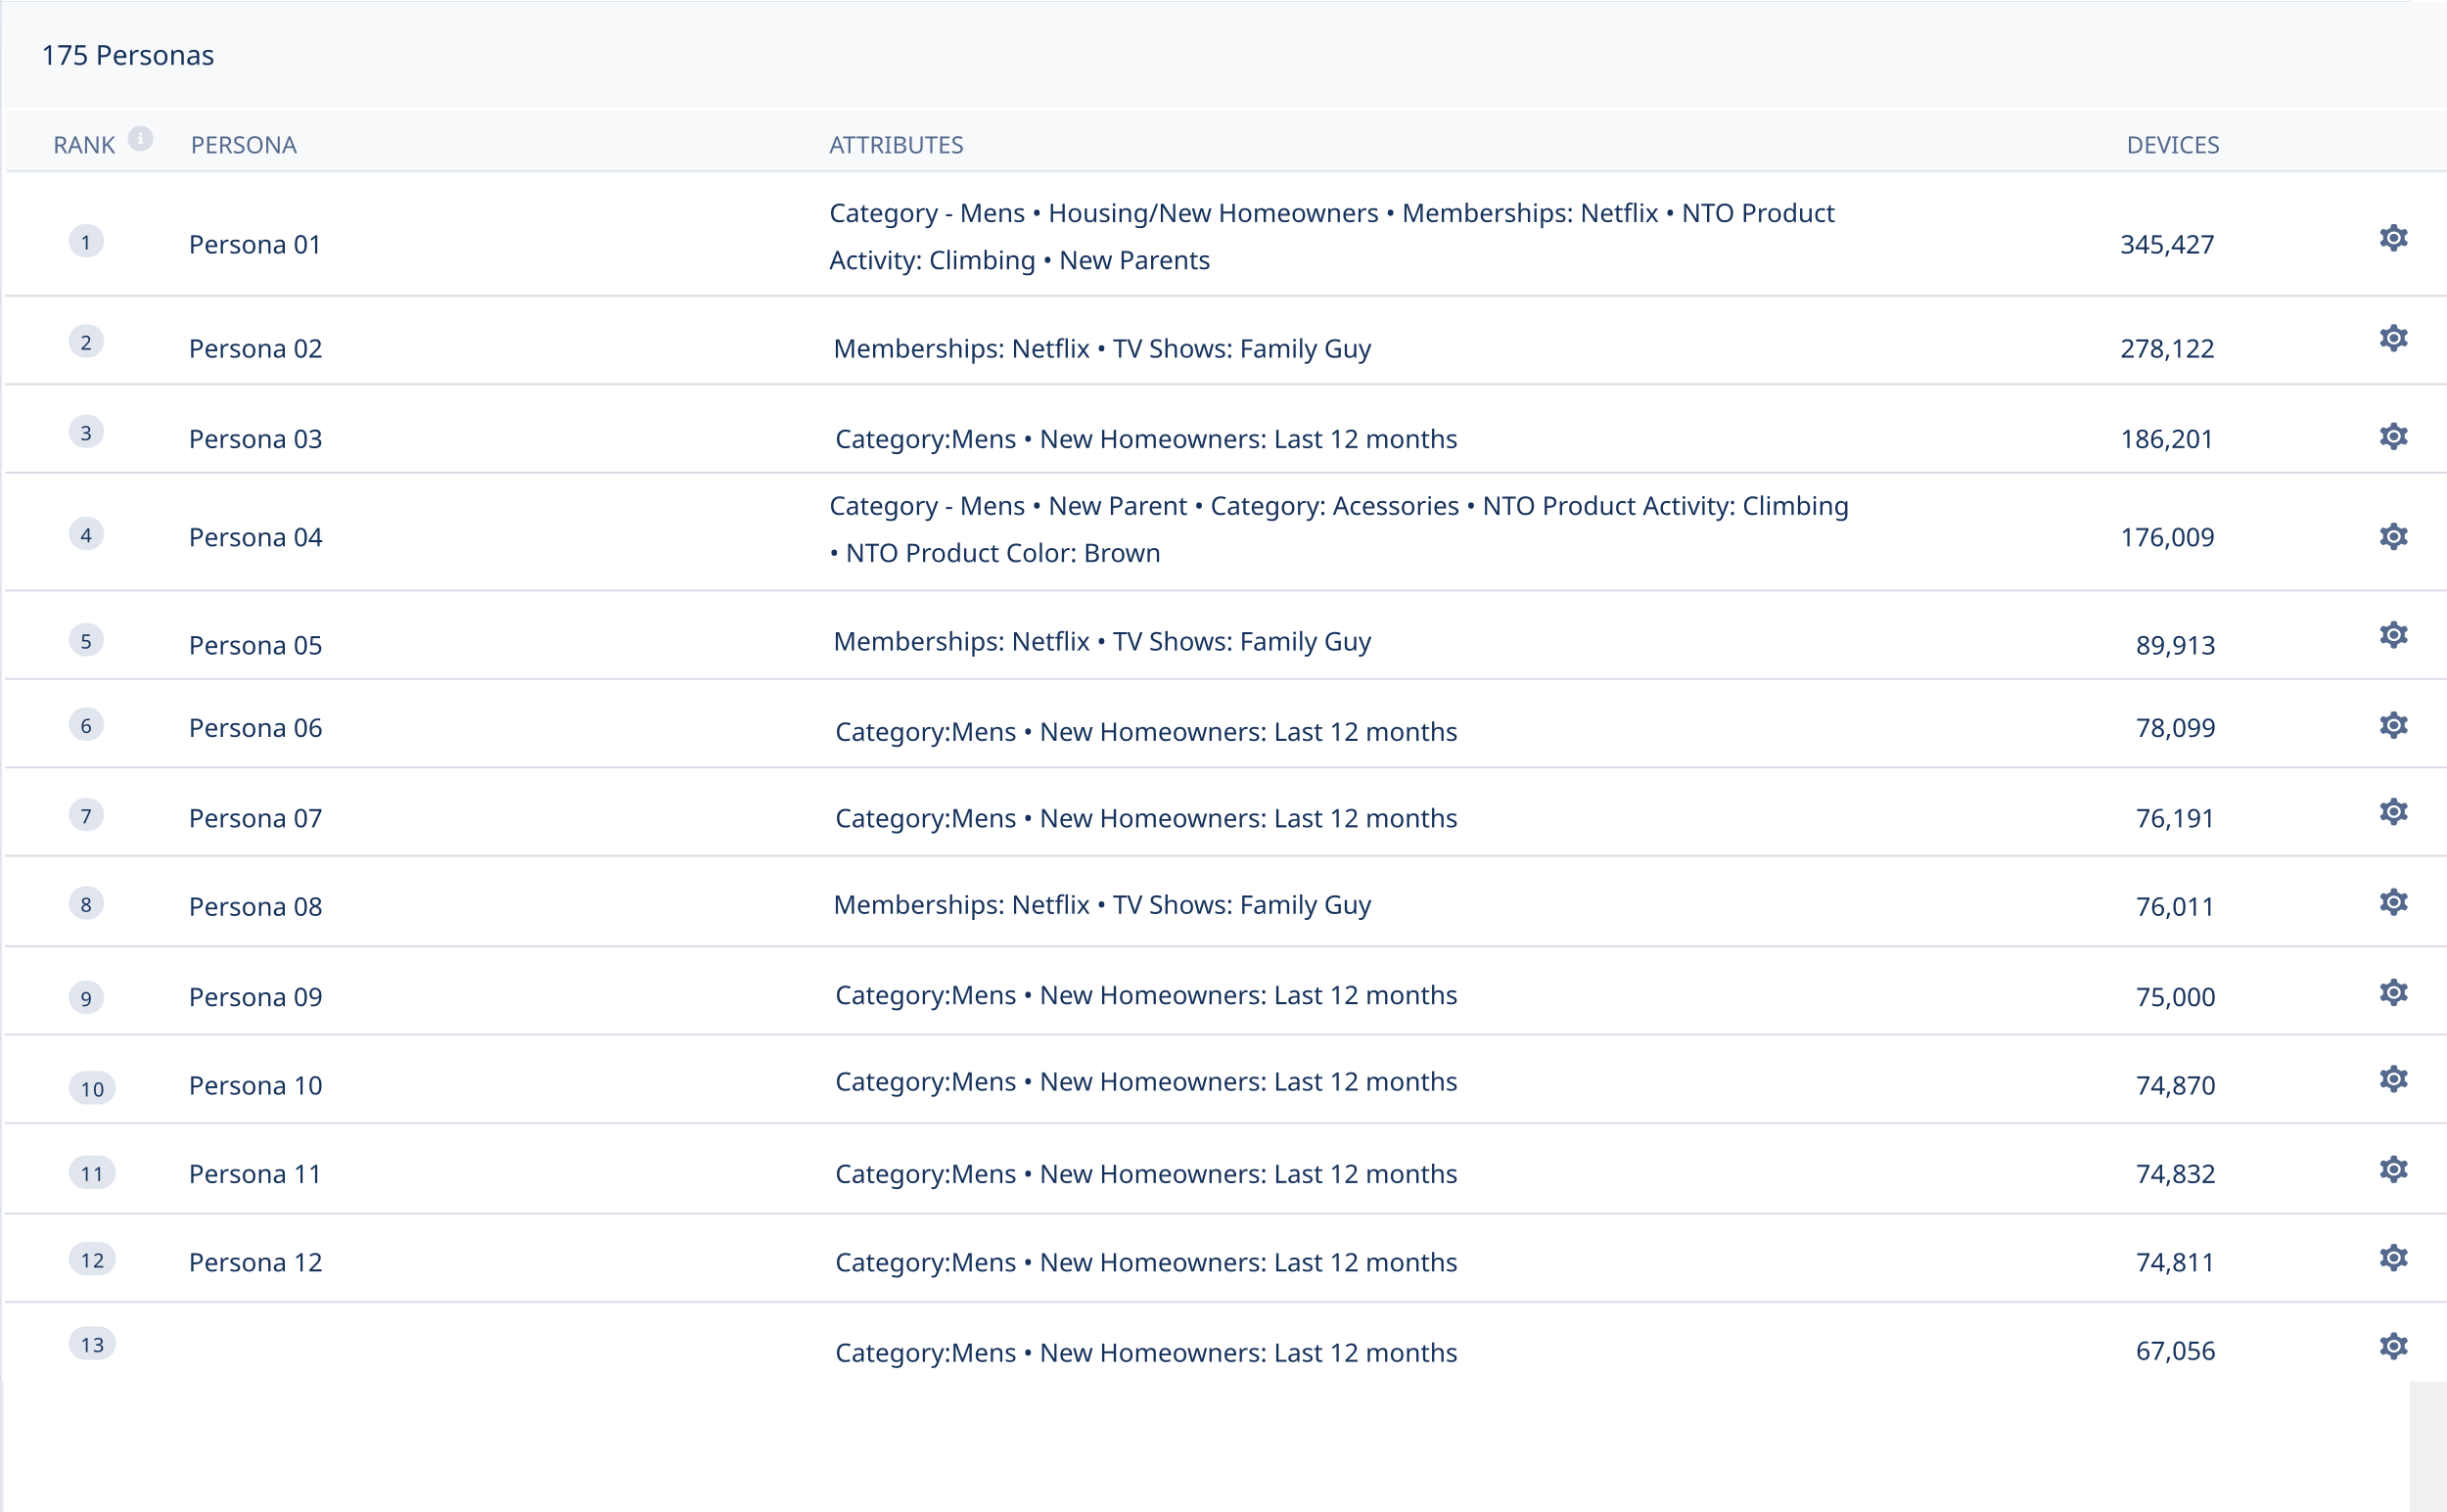
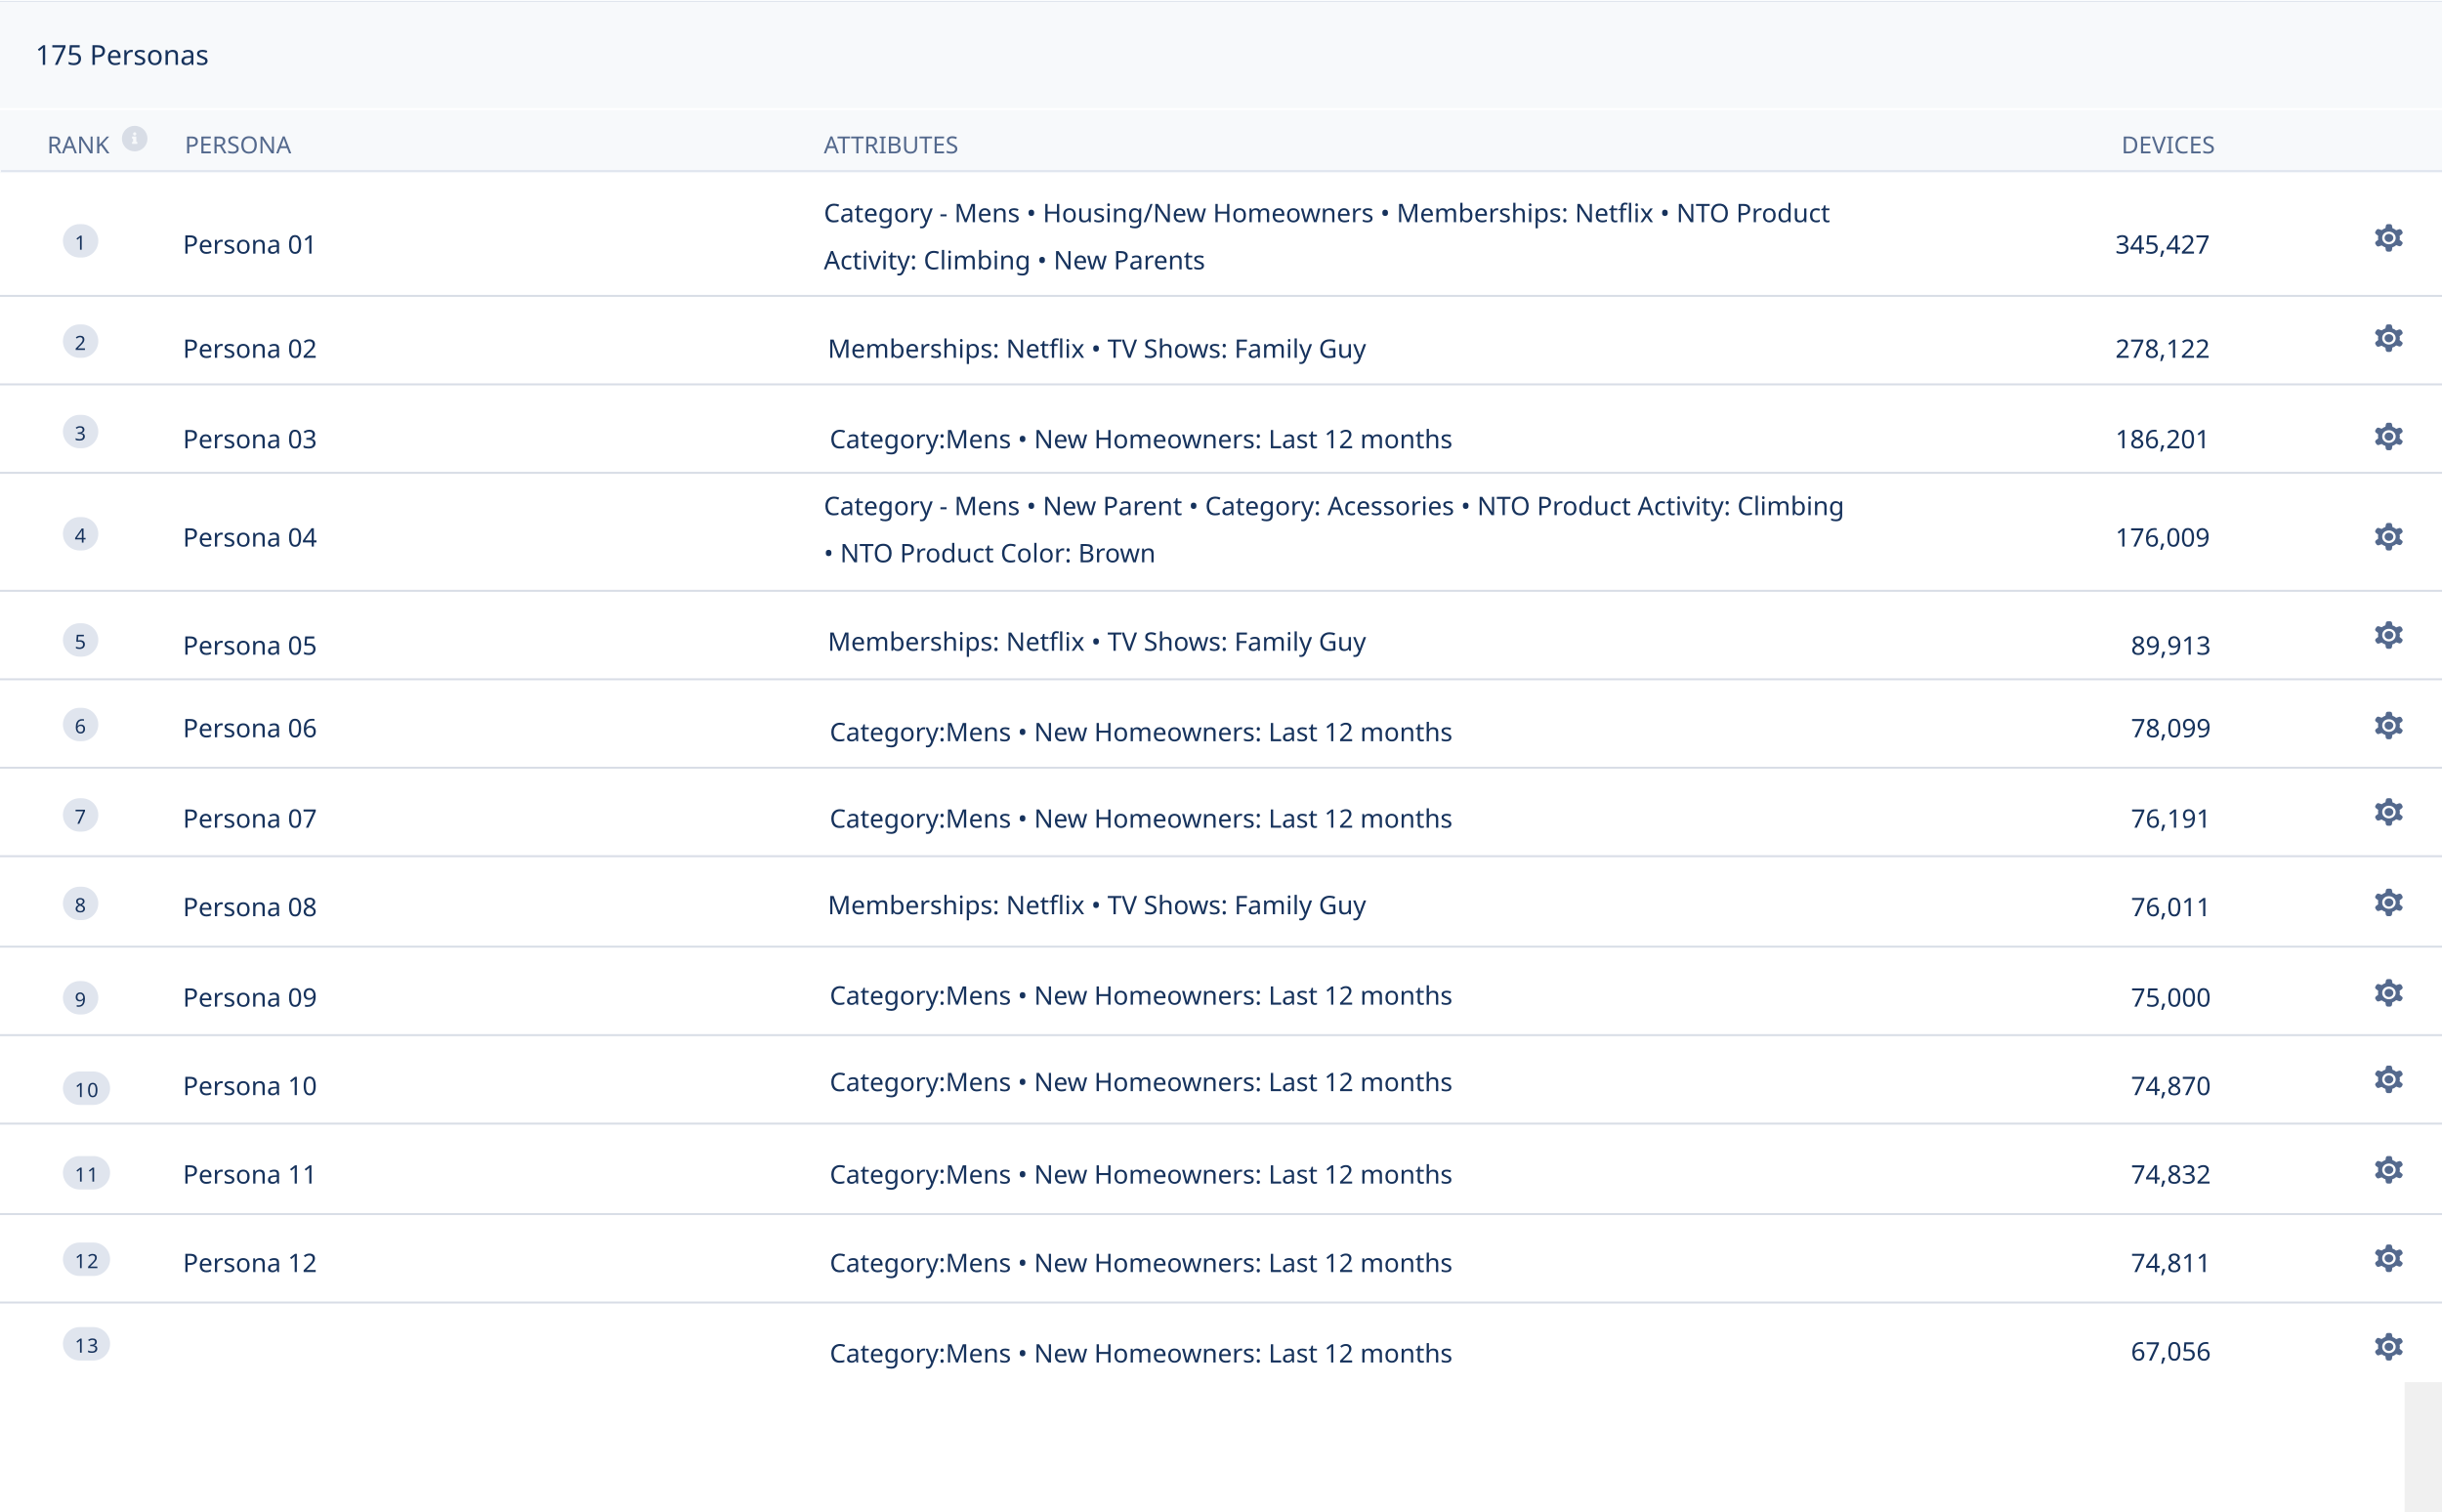
- <svg xmlns="http://www.w3.org/2000/svg" width="1245px" height="769px" viewBox="0 0 1245 769" version="1.1">
+ <svg xmlns="http://www.w3.org/2000/svg" width="1242px" height="769px" viewBox="0 0 1242 769" version="1.1">
  <defs />
  <g id="Page-1" stroke="none" stroke-width="1" fill="none" fill-rule="evenodd">
-     <g id="Summary" transform="translate(-20, -887)">
+     <g id="Summary" transform="translate(-23, -887)">
      <rect fill="#FFFFFF" x="0" y="0" width="1280" height="1590" />
      <path d="M22.5,890 L1245.216,890" id="Line" stroke="#FFFFFF" stroke-width="2" stroke-linecap="square" />
-       <path d="M20,887.934 L1246.347,887.934" id="Line-Copy-5" stroke="#E0E5EE" stroke-linecap="square" />
+       <path d="M21,887.934 L1265.347,887.934" id="Line-Copy-5" stroke="#E0E5EE" stroke-linecap="square" />
      <g id="Group-14" transform="translate(392, 899)">
        <rect id="Rectangle-18" stroke="#CCD3D9" fill="#E1E7EC" x="0.5" y="0.5" width="41" height="31" rx="4" />
        <g id="filter" transform="translate(5, 9)" fill="#63859B">
          <path d="M14.8,0.533 L1.2,0.533 C0.733,0.533 0.467,1.067 0.8,1.4 L6.8,8.4 C6.933,8.6 7.067,8.933 7.067,9.2 L7.067,13.667 C7.067,13.867 7.267,14.133 7.533,14.133 L8.467,14.133 C8.733,14.133 8.933,13.867 8.933,13.667 L8.933,9.2 C8.933,8.933 9,8.6 9.2,8.4 L15.2,1.4 C15.533,1.067 15.267,0.533 14.8,0.533 L14.8,0.533 Z" id="Shape" />
        </g>
        <text id="0" font-family="SalesforceSans-Regular, Salesforce Sans" font-size="12" font-weight="normal" fill="#7A8289">
          <tspan x="27" y="23">0</tspan>
        </text>
      </g>
      <rect id="Rectangle-16-Copy-2" fill="#FFFFFF" x="22" y="888" width="1224" height="852" />
      <path d="M1269,1037.5 L23,1037.5" id="Line" stroke="#D8DDE6" stroke-linecap="square" />
      <g id="Group" transform="translate(1231, 1052)" fill="#54698D">
        <path d="M6.985,4.964 C5.76,4.964 4.807,5.855 4.807,7 C4.807,8.145 5.76,9.1 6.985,9.1 C8.21,9.1 9.231,8.145 9.231,7 C9.231,5.855 8.21,4.964 6.985,4.964 Z M13.586,8.909 L12.429,7.955 C12.497,7.636 12.565,7.318 12.565,7 C12.565,6.682 12.497,6.3 12.429,5.982 L13.586,5.091 C13.994,4.773 14.131,4.264 13.858,3.818 L13.382,2.991 C13.178,2.736 12.838,2.545 12.429,2.545 C12.293,2.545 12.225,2.545 12.089,2.609 L10.66,3.118 C10.115,2.609 9.435,2.291 8.822,2.1 L8.55,0.7 C8.482,0.255 8.006,0 7.529,0 L6.509,0 C6.032,0 5.556,0.255 5.488,0.7 L5.216,2.036 C4.535,2.291 3.923,2.609 3.31,3.055 L1.881,2.545 C1.745,2.545 1.677,2.482 1.541,2.482 C1.2,2.482 0.86,2.673 0.656,2.991 L0.111,3.818 C-0.093,4.2 -0.025,4.709 0.384,5.027 L1.541,5.918 C1.473,6.236 1.473,6.618 1.473,6.936 C1.473,7.318 1.473,7.636 1.541,7.955 L0.384,8.845 C0.043,9.164 -0.093,9.673 0.111,10.055 L0.656,10.882 C0.86,11.2 1.2,11.391 1.541,11.391 C1.677,11.391 1.813,11.327 1.881,11.327 L3.31,10.818 C3.923,11.264 4.535,11.582 5.216,11.836 L5.42,13.236 C5.556,13.682 5.964,14 6.509,14 L7.461,14 C8.006,14 8.414,13.682 8.55,13.173 L8.754,11.773 C9.503,11.582 10.183,11.2 10.728,10.691 L12.089,11.2 C12.225,11.2 12.293,11.264 12.429,11.264 C12.838,11.264 13.178,11.073 13.382,10.818 L13.858,10.055 C14.131,9.673 13.994,9.164 13.586,8.909 L13.586,8.909 Z M6.985,10.245 C5.079,10.245 3.582,8.845 3.582,7 C3.582,5.155 5.079,3.818 6.985,3.818 C8.89,3.818 10.456,5.218 10.456,7 C10.456,8.782 8.958,10.245 6.985,10.245 L6.985,10.245 Z" id="Shape" />
      </g>
      <g id="Group-Copy-4" transform="translate(1231, 1249)" fill="#54698D">
        <path d="M6.985,4.964 C5.76,4.964 4.807,5.855 4.807,7 C4.807,8.145 5.76,9.1 6.985,9.1 C8.21,9.1 9.231,8.145 9.231,7 C9.231,5.855 8.21,4.964 6.985,4.964 Z M13.586,8.909 L12.429,7.955 C12.497,7.636 12.565,7.318 12.565,7 C12.565,6.682 12.497,6.3 12.429,5.982 L13.586,5.091 C13.994,4.773 14.131,4.264 13.858,3.818 L13.382,2.991 C13.178,2.736 12.838,2.545 12.429,2.545 C12.293,2.545 12.225,2.545 12.089,2.609 L10.66,3.118 C10.115,2.609 9.435,2.291 8.822,2.1 L8.55,0.7 C8.482,0.255 8.006,0 7.529,0 L6.509,0 C6.032,0 5.556,0.255 5.488,0.7 L5.216,2.036 C4.535,2.291 3.923,2.609 3.31,3.055 L1.881,2.545 C1.745,2.545 1.677,2.482 1.541,2.482 C1.2,2.482 0.86,2.673 0.656,2.991 L0.111,3.818 C-0.093,4.2 -0.025,4.709 0.384,5.027 L1.541,5.918 C1.473,6.236 1.473,6.618 1.473,6.936 C1.473,7.318 1.473,7.636 1.541,7.955 L0.384,8.845 C0.043,9.164 -0.093,9.673 0.111,10.055 L0.656,10.882 C0.86,11.2 1.2,11.391 1.541,11.391 C1.677,11.391 1.813,11.327 1.881,11.327 L3.31,10.818 C3.923,11.264 4.535,11.582 5.216,11.836 L5.42,13.236 C5.556,13.682 5.964,14 6.509,14 L7.461,14 C8.006,14 8.414,13.682 8.55,13.173 L8.754,11.773 C9.503,11.582 10.183,11.2 10.728,10.691 L12.089,11.2 C12.225,11.2 12.293,11.264 12.429,11.264 C12.838,11.264 13.178,11.073 13.382,10.818 L13.858,10.055 C14.131,9.673 13.994,9.164 13.586,8.909 L13.586,8.909 Z M6.985,10.245 C5.079,10.245 3.582,8.845 3.582,7 C3.582,5.155 5.079,3.818 6.985,3.818 C8.89,3.818 10.456,5.218 10.456,7 C10.456,8.782 8.958,10.245 6.985,10.245 L6.985,10.245 Z" id="Shape" />
      </g>
      <g id="Group-Copy-8" transform="translate(1231, 1520)" fill="#54698D">
        <path d="M6.985,4.964 C5.76,4.964 4.807,5.855 4.807,7 C4.807,8.145 5.76,9.1 6.985,9.1 C8.21,9.1 9.231,8.145 9.231,7 C9.231,5.855 8.21,4.964 6.985,4.964 Z M13.586,8.909 L12.429,7.955 C12.497,7.636 12.565,7.318 12.565,7 C12.565,6.682 12.497,6.3 12.429,5.982 L13.586,5.091 C13.994,4.773 14.131,4.264 13.858,3.818 L13.382,2.991 C13.178,2.736 12.838,2.545 12.429,2.545 C12.293,2.545 12.225,2.545 12.089,2.609 L10.66,3.118 C10.115,2.609 9.435,2.291 8.822,2.1 L8.55,0.7 C8.482,0.255 8.006,0 7.529,0 L6.509,0 C6.032,0 5.556,0.255 5.488,0.7 L5.216,2.036 C4.535,2.291 3.923,2.609 3.31,3.055 L1.881,2.545 C1.745,2.545 1.677,2.482 1.541,2.482 C1.2,2.482 0.86,2.673 0.656,2.991 L0.111,3.818 C-0.093,4.2 -0.025,4.709 0.384,5.027 L1.541,5.918 C1.473,6.236 1.473,6.618 1.473,6.936 C1.473,7.318 1.473,7.636 1.541,7.955 L0.384,8.845 C0.043,9.164 -0.093,9.673 0.111,10.055 L0.656,10.882 C0.86,11.2 1.2,11.391 1.541,11.391 C1.677,11.391 1.813,11.327 1.881,11.327 L3.31,10.818 C3.923,11.264 4.535,11.582 5.216,11.836 L5.42,13.236 C5.556,13.682 5.964,14 6.509,14 L7.461,14 C8.006,14 8.414,13.682 8.55,13.173 L8.754,11.773 C9.503,11.582 10.183,11.2 10.728,10.691 L12.089,11.2 C12.225,11.2 12.293,11.264 12.429,11.264 C12.838,11.264 13.178,11.073 13.382,10.818 L13.858,10.055 C14.131,9.673 13.994,9.164 13.586,8.909 L13.586,8.909 Z M6.985,10.245 C5.079,10.245 3.582,8.845 3.582,7 C3.582,5.155 5.079,3.818 6.985,3.818 C8.89,3.818 10.456,5.218 10.456,7 C10.456,8.782 8.958,10.245 6.985,10.245 L6.985,10.245 Z" id="Shape" />
      </g>
      <g id="Group-Copy-2" transform="translate(1231, 1153)" fill="#54698D">
        <path d="M6.985,4.964 C5.76,4.964 4.807,5.855 4.807,7 C4.807,8.145 5.76,9.1 6.985,9.1 C8.21,9.1 9.231,8.145 9.231,7 C9.231,5.855 8.21,4.964 6.985,4.964 Z M13.586,8.909 L12.429,7.955 C12.497,7.636 12.565,7.318 12.565,7 C12.565,6.682 12.497,6.3 12.429,5.982 L13.586,5.091 C13.994,4.773 14.131,4.264 13.858,3.818 L13.382,2.991 C13.178,2.736 12.838,2.545 12.429,2.545 C12.293,2.545 12.225,2.545 12.089,2.609 L10.66,3.118 C10.115,2.609 9.435,2.291 8.822,2.1 L8.55,0.7 C8.482,0.255 8.006,0 7.529,0 L6.509,0 C6.032,0 5.556,0.255 5.488,0.7 L5.216,2.036 C4.535,2.291 3.923,2.609 3.31,3.055 L1.881,2.545 C1.745,2.545 1.677,2.482 1.541,2.482 C1.2,2.482 0.86,2.673 0.656,2.991 L0.111,3.818 C-0.093,4.2 -0.025,4.709 0.384,5.027 L1.541,5.918 C1.473,6.236 1.473,6.618 1.473,6.936 C1.473,7.318 1.473,7.636 1.541,7.955 L0.384,8.845 C0.043,9.164 -0.093,9.673 0.111,10.055 L0.656,10.882 C0.86,11.2 1.2,11.391 1.541,11.391 C1.677,11.391 1.813,11.327 1.881,11.327 L3.31,10.818 C3.923,11.264 4.535,11.582 5.216,11.836 L5.42,13.236 C5.556,13.682 5.964,14 6.509,14 L7.461,14 C8.006,14 8.414,13.682 8.55,13.173 L8.754,11.773 C9.503,11.582 10.183,11.2 10.728,10.691 L12.089,11.2 C12.225,11.2 12.293,11.264 12.429,11.264 C12.838,11.264 13.178,11.073 13.382,10.818 L13.858,10.055 C14.131,9.673 13.994,9.164 13.586,8.909 L13.586,8.909 Z M6.985,10.245 C5.079,10.245 3.582,8.845 3.582,7 C3.582,5.155 5.079,3.818 6.985,3.818 C8.89,3.818 10.456,5.218 10.456,7 C10.456,8.782 8.958,10.245 6.985,10.245 L6.985,10.245 Z" id="Shape" />
      </g>
      <g id="Group-Copy-9" transform="translate(1231, 1429)" fill="#54698D">
        <path d="M6.985,4.964 C5.76,4.964 4.807,5.855 4.807,7 C4.807,8.145 5.76,9.1 6.985,9.1 C8.21,9.1 9.231,8.145 9.231,7 C9.231,5.855 8.21,4.964 6.985,4.964 Z M13.586,8.909 L12.429,7.955 C12.497,7.636 12.565,7.318 12.565,7 C12.565,6.682 12.497,6.3 12.429,5.982 L13.586,5.091 C13.994,4.773 14.131,4.264 13.858,3.818 L13.382,2.991 C13.178,2.736 12.838,2.545 12.429,2.545 C12.293,2.545 12.225,2.545 12.089,2.609 L10.66,3.118 C10.115,2.609 9.435,2.291 8.822,2.1 L8.55,0.7 C8.482,0.255 8.006,0 7.529,0 L6.509,0 C6.032,0 5.556,0.255 5.488,0.7 L5.216,2.036 C4.535,2.291 3.923,2.609 3.31,3.055 L1.881,2.545 C1.745,2.545 1.677,2.482 1.541,2.482 C1.2,2.482 0.86,2.673 0.656,2.991 L0.111,3.818 C-0.093,4.2 -0.025,4.709 0.384,5.027 L1.541,5.918 C1.473,6.236 1.473,6.618 1.473,6.936 C1.473,7.318 1.473,7.636 1.541,7.955 L0.384,8.845 C0.043,9.164 -0.093,9.673 0.111,10.055 L0.656,10.882 C0.86,11.2 1.2,11.391 1.541,11.391 C1.677,11.391 1.813,11.327 1.881,11.327 L3.31,10.818 C3.923,11.264 4.535,11.582 5.216,11.836 L5.42,13.236 C5.556,13.682 5.964,14 6.509,14 L7.461,14 C8.006,14 8.414,13.682 8.55,13.173 L8.754,11.773 C9.503,11.582 10.183,11.2 10.728,10.691 L12.089,11.2 C12.225,11.2 12.293,11.264 12.429,11.264 C12.838,11.264 13.178,11.073 13.382,10.818 L13.858,10.055 C14.131,9.673 13.994,9.164 13.586,8.909 L13.586,8.909 Z M6.985,10.245 C5.079,10.245 3.582,8.845 3.582,7 C3.582,5.155 5.079,3.818 6.985,3.818 C8.89,3.818 10.456,5.218 10.456,7 C10.456,8.782 8.958,10.245 6.985,10.245 L6.985,10.245 Z" id="Shape" />
      </g>
      <g id="Group-Copy-5" transform="translate(1231, 1339)" fill="#54698D">
        <path d="M6.985,4.964 C5.76,4.964 4.807,5.855 4.807,7 C4.807,8.145 5.76,9.1 6.985,9.1 C8.21,9.1 9.231,8.145 9.231,7 C9.231,5.855 8.21,4.964 6.985,4.964 Z M13.586,8.909 L12.429,7.955 C12.497,7.636 12.565,7.318 12.565,7 C12.565,6.682 12.497,6.3 12.429,5.982 L13.586,5.091 C13.994,4.773 14.131,4.264 13.858,3.818 L13.382,2.991 C13.178,2.736 12.838,2.545 12.429,2.545 C12.293,2.545 12.225,2.545 12.089,2.609 L10.66,3.118 C10.115,2.609 9.435,2.291 8.822,2.1 L8.55,0.7 C8.482,0.255 8.006,0 7.529,0 L6.509,0 C6.032,0 5.556,0.255 5.488,0.7 L5.216,2.036 C4.535,2.291 3.923,2.609 3.31,3.055 L1.881,2.545 C1.745,2.545 1.677,2.482 1.541,2.482 C1.2,2.482 0.86,2.673 0.656,2.991 L0.111,3.818 C-0.093,4.2 -0.025,4.709 0.384,5.027 L1.541,5.918 C1.473,6.236 1.473,6.618 1.473,6.936 C1.473,7.318 1.473,7.636 1.541,7.955 L0.384,8.845 C0.043,9.164 -0.093,9.673 0.111,10.055 L0.656,10.882 C0.86,11.2 1.2,11.391 1.541,11.391 C1.677,11.391 1.813,11.327 1.881,11.327 L3.31,10.818 C3.923,11.264 4.535,11.582 5.216,11.836 L5.42,13.236 C5.556,13.682 5.964,14 6.509,14 L7.461,14 C8.006,14 8.414,13.682 8.55,13.173 L8.754,11.773 C9.503,11.582 10.183,11.2 10.728,10.691 L12.089,11.2 C12.225,11.2 12.293,11.264 12.429,11.264 C12.838,11.264 13.178,11.073 13.382,10.818 L13.858,10.055 C14.131,9.673 13.994,9.164 13.586,8.909 L13.586,8.909 Z M6.985,10.245 C5.079,10.245 3.582,8.845 3.582,7 C3.582,5.155 5.079,3.818 6.985,3.818 C8.89,3.818 10.456,5.218 10.456,7 C10.456,8.782 8.958,10.245 6.985,10.245 L6.985,10.245 Z" id="Shape" />
      </g>
      <g id="Group-Copy" transform="translate(1231, 1001)" fill="#54698D">
        <path d="M6.985,4.964 C5.76,4.964 4.807,5.855 4.807,7 C4.807,8.145 5.76,9.1 6.985,9.1 C8.21,9.1 9.231,8.145 9.231,7 C9.231,5.855 8.21,4.964 6.985,4.964 Z M13.586,8.909 L12.429,7.955 C12.497,7.636 12.565,7.318 12.565,7 C12.565,6.682 12.497,6.3 12.429,5.982 L13.586,5.091 C13.994,4.773 14.131,4.264 13.858,3.818 L13.382,2.991 C13.178,2.736 12.838,2.545 12.429,2.545 C12.293,2.545 12.225,2.545 12.089,2.609 L10.66,3.118 C10.115,2.609 9.435,2.291 8.822,2.1 L8.55,0.7 C8.482,0.255 8.006,0 7.529,0 L6.509,0 C6.032,0 5.556,0.255 5.488,0.7 L5.216,2.036 C4.535,2.291 3.923,2.609 3.31,3.055 L1.881,2.545 C1.745,2.545 1.677,2.482 1.541,2.482 C1.2,2.482 0.86,2.673 0.656,2.991 L0.111,3.818 C-0.093,4.2 -0.025,4.709 0.384,5.027 L1.541,5.918 C1.473,6.236 1.473,6.618 1.473,6.936 C1.473,7.318 1.473,7.636 1.541,7.955 L0.384,8.845 C0.043,9.164 -0.093,9.673 0.111,10.055 L0.656,10.882 C0.86,11.2 1.2,11.391 1.541,11.391 C1.677,11.391 1.813,11.327 1.881,11.327 L3.31,10.818 C3.923,11.264 4.535,11.582 5.216,11.836 L5.42,13.236 C5.556,13.682 5.964,14 6.509,14 L7.461,14 C8.006,14 8.414,13.682 8.55,13.173 L8.754,11.773 C9.503,11.582 10.183,11.2 10.728,10.691 L12.089,11.2 C12.225,11.2 12.293,11.264 12.429,11.264 C12.838,11.264 13.178,11.073 13.382,10.818 L13.858,10.055 C14.131,9.673 13.994,9.164 13.586,8.909 L13.586,8.909 Z M6.985,10.245 C5.079,10.245 3.582,8.845 3.582,7 C3.582,5.155 5.079,3.818 6.985,3.818 C8.89,3.818 10.456,5.218 10.456,7 C10.456,8.782 8.958,10.245 6.985,10.245 L6.985,10.245 Z" id="Shape" />
      </g>
      <g id="Group-Copy-6" transform="translate(1231, 1203)" fill="#54698D">
        <path d="M6.985,4.964 C5.76,4.964 4.807,5.855 4.807,7 C4.807,8.145 5.76,9.1 6.985,9.1 C8.21,9.1 9.231,8.145 9.231,7 C9.231,5.855 8.21,4.964 6.985,4.964 Z M13.586,8.909 L12.429,7.955 C12.497,7.636 12.565,7.318 12.565,7 C12.565,6.682 12.497,6.3 12.429,5.982 L13.586,5.091 C13.994,4.773 14.131,4.264 13.858,3.818 L13.382,2.991 C13.178,2.736 12.838,2.545 12.429,2.545 C12.293,2.545 12.225,2.545 12.089,2.609 L10.66,3.118 C10.115,2.609 9.435,2.291 8.822,2.1 L8.55,0.7 C8.482,0.255 8.006,0 7.529,0 L6.509,0 C6.032,0 5.556,0.255 5.488,0.7 L5.216,2.036 C4.535,2.291 3.923,2.609 3.31,3.055 L1.881,2.545 C1.745,2.545 1.677,2.482 1.541,2.482 C1.2,2.482 0.86,2.673 0.656,2.991 L0.111,3.818 C-0.093,4.2 -0.025,4.709 0.384,5.027 L1.541,5.918 C1.473,6.236 1.473,6.618 1.473,6.936 C1.473,7.318 1.473,7.636 1.541,7.955 L0.384,8.845 C0.043,9.164 -0.093,9.673 0.111,10.055 L0.656,10.882 C0.86,11.2 1.2,11.391 1.541,11.391 C1.677,11.391 1.813,11.327 1.881,11.327 L3.31,10.818 C3.923,11.264 4.535,11.582 5.216,11.836 L5.42,13.236 C5.556,13.682 5.964,14 6.509,14 L7.461,14 C8.006,14 8.414,13.682 8.55,13.173 L8.754,11.773 C9.503,11.582 10.183,11.2 10.728,10.691 L12.089,11.2 C12.225,11.2 12.293,11.264 12.429,11.264 C12.838,11.264 13.178,11.073 13.382,10.818 L13.858,10.055 C14.131,9.673 13.994,9.164 13.586,8.909 L13.586,8.909 Z M6.985,10.245 C5.079,10.245 3.582,8.845 3.582,7 C3.582,5.155 5.079,3.818 6.985,3.818 C8.89,3.818 10.456,5.218 10.456,7 C10.456,8.782 8.958,10.245 6.985,10.245 L6.985,10.245 Z" id="Shape" />
      </g>
      <g id="Group-Copy-11" transform="translate(1231, 1475)" fill="#54698D">
        <path d="M6.985,4.964 C5.76,4.964 4.807,5.855 4.807,7 C4.807,8.145 5.76,9.1 6.985,9.1 C8.21,9.1 9.231,8.145 9.231,7 C9.231,5.855 8.21,4.964 6.985,4.964 Z M13.586,8.909 L12.429,7.955 C12.497,7.636 12.565,7.318 12.565,7 C12.565,6.682 12.497,6.3 12.429,5.982 L13.586,5.091 C13.994,4.773 14.131,4.264 13.858,3.818 L13.382,2.991 C13.178,2.736 12.838,2.545 12.429,2.545 C12.293,2.545 12.225,2.545 12.089,2.609 L10.66,3.118 C10.115,2.609 9.435,2.291 8.822,2.1 L8.55,0.7 C8.482,0.255 8.006,0 7.529,0 L6.509,0 C6.032,0 5.556,0.255 5.488,0.7 L5.216,2.036 C4.535,2.291 3.923,2.609 3.31,3.055 L1.881,2.545 C1.745,2.545 1.677,2.482 1.541,2.482 C1.2,2.482 0.86,2.673 0.656,2.991 L0.111,3.818 C-0.093,4.2 -0.025,4.709 0.384,5.027 L1.541,5.918 C1.473,6.236 1.473,6.618 1.473,6.936 C1.473,7.318 1.473,7.636 1.541,7.955 L0.384,8.845 C0.043,9.164 -0.093,9.673 0.111,10.055 L0.656,10.882 C0.86,11.2 1.2,11.391 1.541,11.391 C1.677,11.391 1.813,11.327 1.881,11.327 L3.31,10.818 C3.923,11.264 4.535,11.582 5.216,11.836 L5.42,13.236 C5.556,13.682 5.964,14 6.509,14 L7.461,14 C8.006,14 8.414,13.682 8.55,13.173 L8.754,11.773 C9.503,11.582 10.183,11.2 10.728,10.691 L12.089,11.2 C12.225,11.2 12.293,11.264 12.429,11.264 C12.838,11.264 13.178,11.073 13.382,10.818 L13.858,10.055 C14.131,9.673 13.994,9.164 13.586,8.909 L13.586,8.909 Z M6.985,10.245 C5.079,10.245 3.582,8.845 3.582,7 C3.582,5.155 5.079,3.818 6.985,3.818 C8.89,3.818 10.456,5.218 10.456,7 C10.456,8.782 8.958,10.245 6.985,10.245 L6.985,10.245 Z" id="Shape" />
      </g>
      <g id="Group-Copy-3" transform="translate(1231, 1102)" fill="#54698D">
        <path d="M6.985,4.964 C5.76,4.964 4.807,5.855 4.807,7 C4.807,8.145 5.76,9.1 6.985,9.1 C8.21,9.1 9.231,8.145 9.231,7 C9.231,5.855 8.21,4.964 6.985,4.964 Z M13.586,8.909 L12.429,7.955 C12.497,7.636 12.565,7.318 12.565,7 C12.565,6.682 12.497,6.3 12.429,5.982 L13.586,5.091 C13.994,4.773 14.131,4.264 13.858,3.818 L13.382,2.991 C13.178,2.736 12.838,2.545 12.429,2.545 C12.293,2.545 12.225,2.545 12.089,2.609 L10.66,3.118 C10.115,2.609 9.435,2.291 8.822,2.1 L8.55,0.7 C8.482,0.255 8.006,0 7.529,0 L6.509,0 C6.032,0 5.556,0.255 5.488,0.7 L5.216,2.036 C4.535,2.291 3.923,2.609 3.31,3.055 L1.881,2.545 C1.745,2.545 1.677,2.482 1.541,2.482 C1.2,2.482 0.86,2.673 0.656,2.991 L0.111,3.818 C-0.093,4.2 -0.025,4.709 0.384,5.027 L1.541,5.918 C1.473,6.236 1.473,6.618 1.473,6.936 C1.473,7.318 1.473,7.636 1.541,7.955 L0.384,8.845 C0.043,9.164 -0.093,9.673 0.111,10.055 L0.656,10.882 C0.86,11.2 1.2,11.391 1.541,11.391 C1.677,11.391 1.813,11.327 1.881,11.327 L3.31,10.818 C3.923,11.264 4.535,11.582 5.216,11.836 L5.42,13.236 C5.556,13.682 5.964,14 6.509,14 L7.461,14 C8.006,14 8.414,13.682 8.55,13.173 L8.754,11.773 C9.503,11.582 10.183,11.2 10.728,10.691 L12.089,11.2 C12.225,11.2 12.293,11.264 12.429,11.264 C12.838,11.264 13.178,11.073 13.382,10.818 L13.858,10.055 C14.131,9.673 13.994,9.164 13.586,8.909 L13.586,8.909 Z M6.985,10.245 C5.079,10.245 3.582,8.845 3.582,7 C3.582,5.155 5.079,3.818 6.985,3.818 C8.89,3.818 10.456,5.218 10.456,7 C10.456,8.782 8.958,10.245 6.985,10.245 L6.985,10.245 Z" id="Shape" />
      </g>
      <g id="Group-Copy-12" transform="translate(1231, 1385)" fill="#54698D">
        <path d="M6.985,4.964 C5.76,4.964 4.807,5.855 4.807,7 C4.807,8.145 5.76,9.1 6.985,9.1 C8.21,9.1 9.231,8.145 9.231,7 C9.231,5.855 8.21,4.964 6.985,4.964 Z M13.586,8.909 L12.429,7.955 C12.497,7.636 12.565,7.318 12.565,7 C12.565,6.682 12.497,6.3 12.429,5.982 L13.586,5.091 C13.994,4.773 14.131,4.264 13.858,3.818 L13.382,2.991 C13.178,2.736 12.838,2.545 12.429,2.545 C12.293,2.545 12.225,2.545 12.089,2.609 L10.66,3.118 C10.115,2.609 9.435,2.291 8.822,2.1 L8.55,0.7 C8.482,0.255 8.006,0 7.529,0 L6.509,0 C6.032,0 5.556,0.255 5.488,0.7 L5.216,2.036 C4.535,2.291 3.923,2.609 3.31,3.055 L1.881,2.545 C1.745,2.545 1.677,2.482 1.541,2.482 C1.2,2.482 0.86,2.673 0.656,2.991 L0.111,3.818 C-0.093,4.2 -0.025,4.709 0.384,5.027 L1.541,5.918 C1.473,6.236 1.473,6.618 1.473,6.936 C1.473,7.318 1.473,7.636 1.541,7.955 L0.384,8.845 C0.043,9.164 -0.093,9.673 0.111,10.055 L0.656,10.882 C0.86,11.2 1.2,11.391 1.541,11.391 C1.677,11.391 1.813,11.327 1.881,11.327 L3.31,10.818 C3.923,11.264 4.535,11.582 5.216,11.836 L5.42,13.236 C5.556,13.682 5.964,14 6.509,14 L7.461,14 C8.006,14 8.414,13.682 8.55,13.173 L8.754,11.773 C9.503,11.582 10.183,11.2 10.728,10.691 L12.089,11.2 C12.225,11.2 12.293,11.264 12.429,11.264 C12.838,11.264 13.178,11.073 13.382,10.818 L13.858,10.055 C14.131,9.673 13.994,9.164 13.586,8.909 L13.586,8.909 Z M6.985,10.245 C5.079,10.245 3.582,8.845 3.582,7 C3.582,5.155 5.079,3.818 6.985,3.818 C8.89,3.818 10.456,5.218 10.456,7 C10.456,8.782 8.958,10.245 6.985,10.245 L6.985,10.245 Z" id="Shape" />
      </g>
      <g id="Group-Copy-7" transform="translate(1231, 1293)" fill="#54698D">
        <path d="M6.985,4.964 C5.76,4.964 4.807,5.855 4.807,7 C4.807,8.145 5.76,9.1 6.985,9.1 C8.21,9.1 9.231,8.145 9.231,7 C9.231,5.855 8.21,4.964 6.985,4.964 Z M13.586,8.909 L12.429,7.955 C12.497,7.636 12.565,7.318 12.565,7 C12.565,6.682 12.497,6.3 12.429,5.982 L13.586,5.091 C13.994,4.773 14.131,4.264 13.858,3.818 L13.382,2.991 C13.178,2.736 12.838,2.545 12.429,2.545 C12.293,2.545 12.225,2.545 12.089,2.609 L10.66,3.118 C10.115,2.609 9.435,2.291 8.822,2.1 L8.55,0.7 C8.482,0.255 8.006,0 7.529,0 L6.509,0 C6.032,0 5.556,0.255 5.488,0.7 L5.216,2.036 C4.535,2.291 3.923,2.609 3.31,3.055 L1.881,2.545 C1.745,2.545 1.677,2.482 1.541,2.482 C1.2,2.482 0.86,2.673 0.656,2.991 L0.111,3.818 C-0.093,4.2 -0.025,4.709 0.384,5.027 L1.541,5.918 C1.473,6.236 1.473,6.618 1.473,6.936 C1.473,7.318 1.473,7.636 1.541,7.955 L0.384,8.845 C0.043,9.164 -0.093,9.673 0.111,10.055 L0.656,10.882 C0.86,11.2 1.2,11.391 1.541,11.391 C1.677,11.391 1.813,11.327 1.881,11.327 L3.31,10.818 C3.923,11.264 4.535,11.582 5.216,11.836 L5.42,13.236 C5.556,13.682 5.964,14 6.509,14 L7.461,14 C8.006,14 8.414,13.682 8.55,13.173 L8.754,11.773 C9.503,11.582 10.183,11.2 10.728,10.691 L12.089,11.2 C12.225,11.2 12.293,11.264 12.429,11.264 C12.838,11.264 13.178,11.073 13.382,10.818 L13.858,10.055 C14.131,9.673 13.994,9.164 13.586,8.909 L13.586,8.909 Z M6.985,10.245 C5.079,10.245 3.582,8.845 3.582,7 C3.582,5.155 5.079,3.818 6.985,3.818 C8.89,3.818 10.456,5.218 10.456,7 C10.456,8.782 8.958,10.245 6.985,10.245 L6.985,10.245 Z" id="Shape" />
      </g>
      <g id="Group-Copy-13" transform="translate(1231, 1565)" fill="#54698D">
        <path d="M6.985,4.964 C5.76,4.964 4.807,5.855 4.807,7 C4.807,8.145 5.76,9.1 6.985,9.1 C8.21,9.1 9.231,8.145 9.231,7 C9.231,5.855 8.21,4.964 6.985,4.964 Z M13.586,8.909 L12.429,7.955 C12.497,7.636 12.565,7.318 12.565,7 C12.565,6.682 12.497,6.3 12.429,5.982 L13.586,5.091 C13.994,4.773 14.131,4.264 13.858,3.818 L13.382,2.991 C13.178,2.736 12.838,2.545 12.429,2.545 C12.293,2.545 12.225,2.545 12.089,2.609 L10.66,3.118 C10.115,2.609 9.435,2.291 8.822,2.1 L8.55,0.7 C8.482,0.255 8.006,0 7.529,0 L6.509,0 C6.032,0 5.556,0.255 5.488,0.7 L5.216,2.036 C4.535,2.291 3.923,2.609 3.31,3.055 L1.881,2.545 C1.745,2.545 1.677,2.482 1.541,2.482 C1.2,2.482 0.86,2.673 0.656,2.991 L0.111,3.818 C-0.093,4.2 -0.025,4.709 0.384,5.027 L1.541,5.918 C1.473,6.236 1.473,6.618 1.473,6.936 C1.473,7.318 1.473,7.636 1.541,7.955 L0.384,8.845 C0.043,9.164 -0.093,9.673 0.111,10.055 L0.656,10.882 C0.86,11.2 1.2,11.391 1.541,11.391 C1.677,11.391 1.813,11.327 1.881,11.327 L3.31,10.818 C3.923,11.264 4.535,11.582 5.216,11.836 L5.42,13.236 C5.556,13.682 5.964,14 6.509,14 L7.461,14 C8.006,14 8.414,13.682 8.55,13.173 L8.754,11.773 C9.503,11.582 10.183,11.2 10.728,10.691 L12.089,11.2 C12.225,11.2 12.293,11.264 12.429,11.264 C12.838,11.264 13.178,11.073 13.382,10.818 L13.858,10.055 C14.131,9.673 13.994,9.164 13.586,8.909 L13.586,8.909 Z M6.985,10.245 C5.079,10.245 3.582,8.845 3.582,7 C3.582,5.155 5.079,3.818 6.985,3.818 C8.89,3.818 10.456,5.218 10.456,7 C10.456,8.782 8.958,10.245 6.985,10.245 L6.985,10.245 Z" id="Shape" />
      </g>
      <path d="M1269,1368.5 L23,1368.5" id="Line-Copy" stroke="#D8DDE6" stroke-linecap="square" />
      <path d="M1269,1082.5 L23,1082.5" id="Line" stroke="#D8DDE6" stroke-linecap="square" />
      <path d="M1269,1413.5 L23,1413.5" id="Line-Copy-2" stroke="#D8DDE6" stroke-linecap="square" />
      <path d="M1269,1127.5 L23,1127.5" id="Line" stroke="#D8DDE6" stroke-linecap="square" />
      <path d="M1269,1458.5 L23,1458.5" id="Line-Copy-3" stroke="#D8DDE6" stroke-linecap="square" />
      <path d="M1269,1187.5 L23,1187.5" id="Line" stroke="#D8DDE6" stroke-linecap="square" />
      <path d="M1269,1504.5 L23,1504.5" id="Line-Copy-4" stroke="#D8DDE6" stroke-linecap="square" />
      <path d="M1269,1232.5 L23,1232.5" id="Line" stroke="#D8DDE6" stroke-linecap="square" />
      <path d="M1269,1549.5 L23,1549.5" id="Line-Copy-5" stroke="#D8DDE6" stroke-linecap="square" />
      <path d="M1269,1277.5 L23,1277.5" id="Line" stroke="#D8DDE6" stroke-linecap="square" />
      <path d="M1269,1322.5 L23,1322.5" id="Line" stroke="#D8DDE6" stroke-linecap="square" />
      <text id="Category---Mens-•-Ho" font-family="SalesforceSans-Regular, Salesforce Sans" font-size="13" font-weight="normal" line-spacing="24" fill="#16325C">
        <tspan x="442" y="1000">Category - Mens • Housing/New Homeowners • Memberships: Netflix •  NTO Product </tspan>
        <tspan x="442" y="1024">Activity: Climbing •  New Parents</tspan>
      </text>
      <text id="Category---Mens-•-Ne-Copy" font-family="SalesforceSans-Regular, Salesforce Sans" font-size="13" font-weight="normal" line-spacing="24" fill="#16325C">
        <tspan x="442" y="1149">Category - Mens • New Parent • Category: Acessories •  NTO Product Activity: Climbing </tspan>
        <tspan x="442" y="1173">•  NTO Product Color: Brown</tspan>
      </text>
      <text id="Memberships:-Netflix" font-family="SalesforceSans-Regular, Salesforce Sans" font-size="13" font-weight="normal" fill="#16325C">
        <tspan x="444" y="1069">Memberships: Netflix • TV Shows: Family Guy</tspan>
      </text>
      <text id="Memberships:-Netflix-Copy" font-family="SalesforceSans-Regular, Salesforce Sans" font-size="13" font-weight="normal" fill="#16325C">
        <tspan x="444" y="1218">Memberships: Netflix • TV Shows: Family Guy</tspan>
      </text>
      <text id="Memberships:-Netflix-Copy-2" font-family="SalesforceSans-Regular, Salesforce Sans" font-size="13" font-weight="normal" fill="#16325C">
        <tspan x="444" y="1352">Memberships: Netflix • TV Shows: Family Guy</tspan>
      </text>
      <text id="Category:Mens-•-New" font-family="SalesforceSans-Regular, Salesforce Sans" font-size="13" font-weight="normal" fill="#16325C">
        <tspan x="445" y="1115">Category:Mens • New Homeowners: Last 12 months</tspan>
      </text>
      <text id="Category:Mens-•-New-Copy" font-family="SalesforceSans-Regular, Salesforce Sans" font-size="13" font-weight="normal" fill="#16325C">
        <tspan x="445" y="1264">Category:Mens • New Homeowners: Last 12 months</tspan>
      </text>
      <text id="Category:Mens-•-New-Copy-3" font-family="SalesforceSans-Regular, Salesforce Sans" font-size="13" font-weight="normal" fill="#16325C">
        <tspan x="445" y="1398">Category:Mens • New Homeowners: Last 12 months</tspan>
      </text>
      <text id="Category:Mens-•-New-Copy-2" font-family="SalesforceSans-Regular, Salesforce Sans" font-size="13" font-weight="normal" fill="#16325C">
        <tspan x="445" y="1308">Category:Mens • New Homeowners: Last 12 months</tspan>
      </text>
      <text id="Category:Mens-•-New-Copy-4" font-family="SalesforceSans-Regular, Salesforce Sans" font-size="13" font-weight="normal" fill="#16325C">
        <tspan x="445" y="1442">Category:Mens • New Homeowners: Last 12 months</tspan>
      </text>
      <text id="Category:Mens-•-New-Copy-6" font-family="SalesforceSans-Regular, Salesforce Sans" font-size="13" font-weight="normal" fill="#16325C">
        <tspan x="445" y="1534">Category:Mens • New Homeowners: Last 12 months</tspan>
      </text>
      <text id="Category:Mens-•-New-Copy-5" font-family="SalesforceSans-Regular, Salesforce Sans" font-size="13" font-weight="normal" fill="#16325C">
        <tspan x="445" y="1489">Category:Mens • New Homeowners: Last 12 months</tspan>
      </text>
      <text id="Category:Mens-•-New-Copy-7" font-family="SalesforceSans-Regular, Salesforce Sans" font-size="13" font-weight="normal" fill="#16325C">
        <tspan x="445" y="1580">Category:Mens • New Homeowners: Last 12 months</tspan>
      </text>
      <g id="badge" transform="translate(55, 1001)">
        <rect id="bkgd" fill="#E0E5EE" x="0" y="0" width="18" height="17" rx="8.5" />
        <text id="1" font-family="SalesforceSans-Regular, Salesforce Sans" font-size="10" font-weight="normal" letter-spacing="0.6" fill="#16325C">
          <tspan x="6" y="13">1</tspan>
        </text>
      </g>
      <g id="badge-copy-2" transform="translate(55, 1098)">
        <rect id="bkgd" fill="#E0E5EE" x="0" y="0" width="18" height="17" rx="8.5" />
        <text id="3" font-family="SalesforceSans-Regular, Salesforce Sans" font-size="10" font-weight="normal" letter-spacing="0.6" fill="#16325C">
          <tspan x="6" y="13">3</tspan>
        </text>
      </g>
      <g id="badge-copy-3" transform="translate(55, 1150)">
        <rect id="bkgd" fill="#E0E5EE" x="0" y="0" width="18" height="17" rx="8.5" />
        <text id="4" font-family="SalesforceSans-Regular, Salesforce Sans" font-size="10" font-weight="normal" letter-spacing="0.6" fill="#16325C">
          <tspan x="6" y="13">4</tspan>
        </text>
      </g>
      <g id="badge-copy-8" transform="translate(55, 1432)">
        <rect id="bkgd" fill="#E0E5EE" x="0" y="0" width="24" height="17" rx="8.5" />
        <text id="10" font-family="SalesforceSans-Regular, Salesforce Sans" font-size="10" font-weight="normal" letter-spacing="0.6" fill="#16325C">
          <tspan x="6" y="13">10</tspan>
        </text>
      </g>
      <g id="badge-copy-9" transform="translate(55, 1475)">
        <rect id="bkgd" fill="#E0E5EE" x="0" y="0" width="24" height="17" rx="8.5" />
        <text id="11" font-family="SalesforceSans-Regular, Salesforce Sans" font-size="10" font-weight="normal" letter-spacing="0.6" fill="#16325C">
          <tspan x="6" y="13">11</tspan>
        </text>
      </g>
      <g id="badge-copy-14" transform="translate(55, 1519)">
        <rect id="bkgd" fill="#E0E5EE" x="0" y="0" width="24" height="17" rx="8.5" />
        <text id="12" font-family="SalesforceSans-Regular, Salesforce Sans" font-size="10" font-weight="normal" letter-spacing="0.6" fill="#16325C">
          <tspan x="6" y="13">12</tspan>
        </text>
      </g>
      <g id="badge-copy-12" transform="translate(55, 1562)">
        <rect id="bkgd" fill="#E0E5EE" x="0" y="0" width="24" height="17" rx="8.5" />
        <text id="13" font-family="SalesforceSans-Regular, Salesforce Sans" font-size="10" font-weight="normal" letter-spacing="0.6" fill="#16325C">
          <tspan x="6" y="13">13</tspan>
        </text>
      </g>
      <g id="badge-copy" transform="translate(55, 1052)">
        <rect id="bkgd" fill="#E0E5EE" x="0" y="0" width="18" height="17" rx="8.5" />
        <text id="2" font-family="SalesforceSans-Regular, Salesforce Sans" font-size="10" font-weight="normal" letter-spacing="0.6" fill="#16325C">
          <tspan x="6" y="13">2</tspan>
        </text>
      </g>
      <g id="badge-copy-10" transform="translate(55, 1386)">
        <rect id="bkgd" fill="#E0E5EE" x="0" y="0" width="18" height="17" rx="8.5" />
        <text id="9" font-family="SalesforceSans-Regular, Salesforce Sans" font-size="10" font-weight="normal" letter-spacing="0.6" fill="#16325C">
          <tspan x="6" y="13">9</tspan>
        </text>
      </g>
      <rect id="Rectangle-10" fill="#F7F9FB" x="23" y="943" width="1242" height="32" />
      <path d="M1264.523,974.002 L24,974.002" id="Line" stroke="#E0E5EE" stroke-linecap="square" />
      <text id="RANK" font-family="SalesforceSans-Regular, Salesforce Sans" font-size="12" font-weight="normal" fill="#54698D">
        <tspan x="47" y="965">RANK</tspan>
      </text>
      <text id="ATTRIBUTES" font-family="SalesforceSans-Regular, Salesforce Sans" font-size="12" font-weight="normal" fill="#54698D">
        <tspan x="442" y="965">ATTRIBUTES</tspan>
      </text>
      <text id="278,122" font-family="SalesforceSans-Regular, Salesforce Sans" font-size="13" font-weight="normal" fill="#16325C">
        <tspan x="1098.871" y="1069">278,122</tspan>
      </text>
      <text id="75,000" font-family="SalesforceSans-Regular, Salesforce Sans" font-size="13" font-weight="normal" fill="#16325C">
        <tspan x="1106.801" y="1399">75,000</tspan>
      </text>
      <text id="345,427" font-family="SalesforceSans-Regular, Salesforce Sans" font-size="13" font-weight="normal" fill="#16325C">
        <tspan x="1098.871" y="1016">345,427</tspan>
      </text>
      <text id="76,011" font-family="SalesforceSans-Regular, Salesforce Sans" font-size="13" font-weight="normal" fill="#16325C">
        <tspan x="1106.801" y="1353">76,011</tspan>
      </text>
      <text id="186,201" font-family="SalesforceSans-Regular, Salesforce Sans" font-size="13" font-weight="normal" fill="#16325C">
        <tspan x="1098.871" y="1115">186,201</tspan>
      </text>
      <text id="74,870" font-family="SalesforceSans-Regular, Salesforce Sans" font-size="13" font-weight="normal" fill="#16325C">
        <tspan x="1106.801" y="1444">74,870</tspan>
      </text>
      <text id="176,009" font-family="SalesforceSans-Regular, Salesforce Sans" font-size="13" font-weight="normal" fill="#16325C">
        <tspan x="1098.871" y="1165">176,009</tspan>
      </text>
      <text id="74,832" font-family="SalesforceSans-Regular, Salesforce Sans" font-size="13" font-weight="normal" fill="#16325C">
        <tspan x="1106.801" y="1489">74,832</tspan>
      </text>
      <text id="89,913" font-family="SalesforceSans-Regular, Salesforce Sans" font-size="13" font-weight="normal" fill="#16325C">
        <tspan x="1106.801" y="1220">89,913</tspan>
      </text>
      <text id="74,811" font-family="SalesforceSans-Regular, Salesforce Sans" font-size="13" font-weight="normal" fill="#16325C">
        <tspan x="1106.801" y="1534">74,811</tspan>
      </text>
      <text id="78,099" font-family="SalesforceSans-Regular, Salesforce Sans" font-size="13" font-weight="normal" fill="#16325C">
        <tspan x="1106.801" y="1262">78,099</tspan>
      </text>
      <text id="67,056" font-family="SalesforceSans-Regular, Salesforce Sans" font-size="13" font-weight="normal" fill="#16325C">
        <tspan x="1106.801" y="1579">67,056</tspan>
      </text>
      <text id="76,191" font-family="SalesforceSans-Regular, Salesforce Sans" font-size="13" font-weight="normal" fill="#16325C">
        <tspan x="1106.801" y="1308">76,191</tspan>
      </text>
      <text id="DEVICES" font-family="SalesforceSans-Regular, Salesforce Sans" font-size="12" font-weight="normal" fill="#54698D">
        <tspan x="1102" y="965">DEVICES</tspan>
      </text>
      <polygon id="Rectangle" fill="#F7F9FB" points="21 888 1267 888 1267 942 22.017 942" />
      <rect id="Rectangle-16-Copy" stroke="#E0E5EE" x="20.5" y="848.5" width="1245" height="891" rx="4" />
      <path d="M92.854,959.965 C92.854,960.1 92.746,960.208 92.583,960.208 L90.417,960.208 C90.281,960.208 90.146,960.127 90.146,959.965 L90.146,959.423 C90.146,959.288 90.254,959.125 90.417,959.125 C90.552,959.125 90.688,959.044 90.688,958.881 L90.688,957.798 C90.688,957.663 90.579,957.5 90.417,957.5 C90.281,957.5 90.146,957.419 90.146,957.256 L90.146,956.715 C90.146,956.579 90.254,956.417 90.417,956.417 L92.042,956.417 C92.177,956.417 92.312,956.552 92.312,956.715 L92.312,958.881 C92.312,959.017 92.421,959.125 92.583,959.125 C92.719,959.125 92.854,959.26 92.854,959.423 L92.854,959.965 Z M91.5,954.277 C91.96,954.277 92.312,954.629 92.312,955.09 C92.312,955.55 91.96,955.902 91.5,955.902 C91.04,955.902 90.688,955.55 90.688,955.09 C90.688,954.629 91.04,954.277 91.5,954.277 L91.5,954.277 Z M91.5,951 C87.898,951 85,953.898 85,957.5 C85,961.102 87.898,964 91.5,964 C95.102,964 98,961.102 98,957.5 C98,953.898 95.102,951 91.5,951 L91.5,951 Z" id="Page-1-Copy" fill="#D8DDE6" />
      <text id="175-Personas" font-family="SalesforceSans-Regular, Salesforce Sans" font-size="14" font-weight="normal" fill="#16325C">
        <tspan x="41" y="920">175 Personas</tspan>
      </text>
      <text id="PERSONA" font-family="SalesforceSans-Regular, Salesforce Sans" font-size="12" font-weight="normal" fill="#54698D">
        <tspan x="117" y="965">PERSONA</tspan>
      </text>
      <text id="Persona-08" font-family="SalesforceSans-Regular, Salesforce Sans" font-size="13" font-weight="normal" fill="#16325C">
        <tspan x="116" y="1353">Persona 08</tspan>
      </text>
      <text id="Persona-07" font-family="SalesforceSans-Regular, Salesforce Sans" font-size="13" font-weight="normal" fill="#16325C">
        <tspan x="116" y="1308">Persona 07</tspan>
      </text>
      <text id="Persona-02" font-family="SalesforceSans-Regular, Salesforce Sans" font-size="13" font-weight="normal" fill="#16325C">
        <tspan x="116" y="1069">Persona 02</tspan>
      </text>
      <text id="Persona-09" font-family="SalesforceSans-Regular, Salesforce Sans" font-size="13" font-weight="normal" fill="#16325C">
        <tspan x="116" y="1399">Persona 09</tspan>
      </text>
      <text id="Persona-03" font-family="SalesforceSans-Regular, Salesforce Sans" font-size="13" font-weight="normal" fill="#16325C">
        <tspan x="116" y="1115">Persona 03</tspan>
      </text>
      <text id="Persona-10" font-family="SalesforceSans-Regular, Salesforce Sans" font-size="13" font-weight="normal" fill="#16325C">
        <tspan x="116" y="1444">Persona 10</tspan>
      </text>
      <text id="Persona-04" font-family="SalesforceSans-Regular, Salesforce Sans" font-size="13" font-weight="normal" fill="#16325C">
        <tspan x="116" y="1165">Persona 04</tspan>
      </text>
      <text id="Persona-11" font-family="SalesforceSans-Regular, Salesforce Sans" font-size="13" font-weight="normal" fill="#16325C">
        <tspan x="116" y="1489">Persona 11</tspan>
      </text>
      <text id="Persona-05" font-family="SalesforceSans-Regular, Salesforce Sans" font-size="13" font-weight="normal" fill="#16325C">
        <tspan x="116" y="1220">Persona 05</tspan>
      </text>
      <text id="Persona-12" font-family="SalesforceSans-Regular, Salesforce Sans" font-size="13" font-weight="normal" fill="#16325C">
        <tspan x="116" y="1534">Persona 12</tspan>
      </text>
      <text id="Persona-06" font-family="SalesforceSans-Regular, Salesforce Sans" font-size="13" font-weight="normal" fill="#16325C">
        <tspan x="116" y="1262">Persona 06</tspan>
      </text>
      <text id="Persona-01" font-family="SalesforceSans-Regular, Salesforce Sans" font-size="13" font-weight="normal" fill="#16325C">
        <tspan x="116" y="1016">Persona 01</tspan>
      </text>
      <g id="badge-copy-4" transform="translate(55, 1204)">
        <rect id="bkgd" fill="#E0E5EE" x="0" y="0" width="18" height="17" rx="8.5" />
        <text id="5" font-family="SalesforceSans-Regular, Salesforce Sans" font-size="10" font-weight="normal" letter-spacing="0.6" fill="#16325C">
          <tspan x="6" y="13">5</tspan>
        </text>
      </g>
      <g id="badge-copy-5" transform="translate(55, 1293)">
        <rect id="bkgd" fill="#E0E5EE" x="0" y="0" width="18" height="17" rx="8.5" />
        <text id="7" font-family="SalesforceSans-Regular, Salesforce Sans" font-size="10" font-weight="normal" letter-spacing="0.6" fill="#16325C">
          <tspan x="6" y="13">7</tspan>
        </text>
      </g>
      <g id="badge-copy-7" transform="translate(55, 1338)">
        <rect id="bkgd" fill="#E0E5EE" x="0" y="0" width="18" height="17" rx="8.5" />
        <text id="8" font-family="SalesforceSans-Regular, Salesforce Sans" font-size="10" font-weight="normal" letter-spacing="0.6" fill="#16325C">
          <tspan x="6" y="13">8</tspan>
        </text>
      </g>
      <g id="badge-copy-11" transform="translate(55, 1247)">
        <rect id="bkgd" fill="#E0E5EE" x="0" y="0" width="18" height="17" rx="8.5" />
        <text id="6" font-family="SalesforceSans-Regular, Salesforce Sans" font-size="10" font-weight="normal" letter-spacing="0.6" fill="#16325C">
          <tspan x="6" y="13">6</tspan>
        </text>
      </g>
    </g>
  </g>
</svg>
